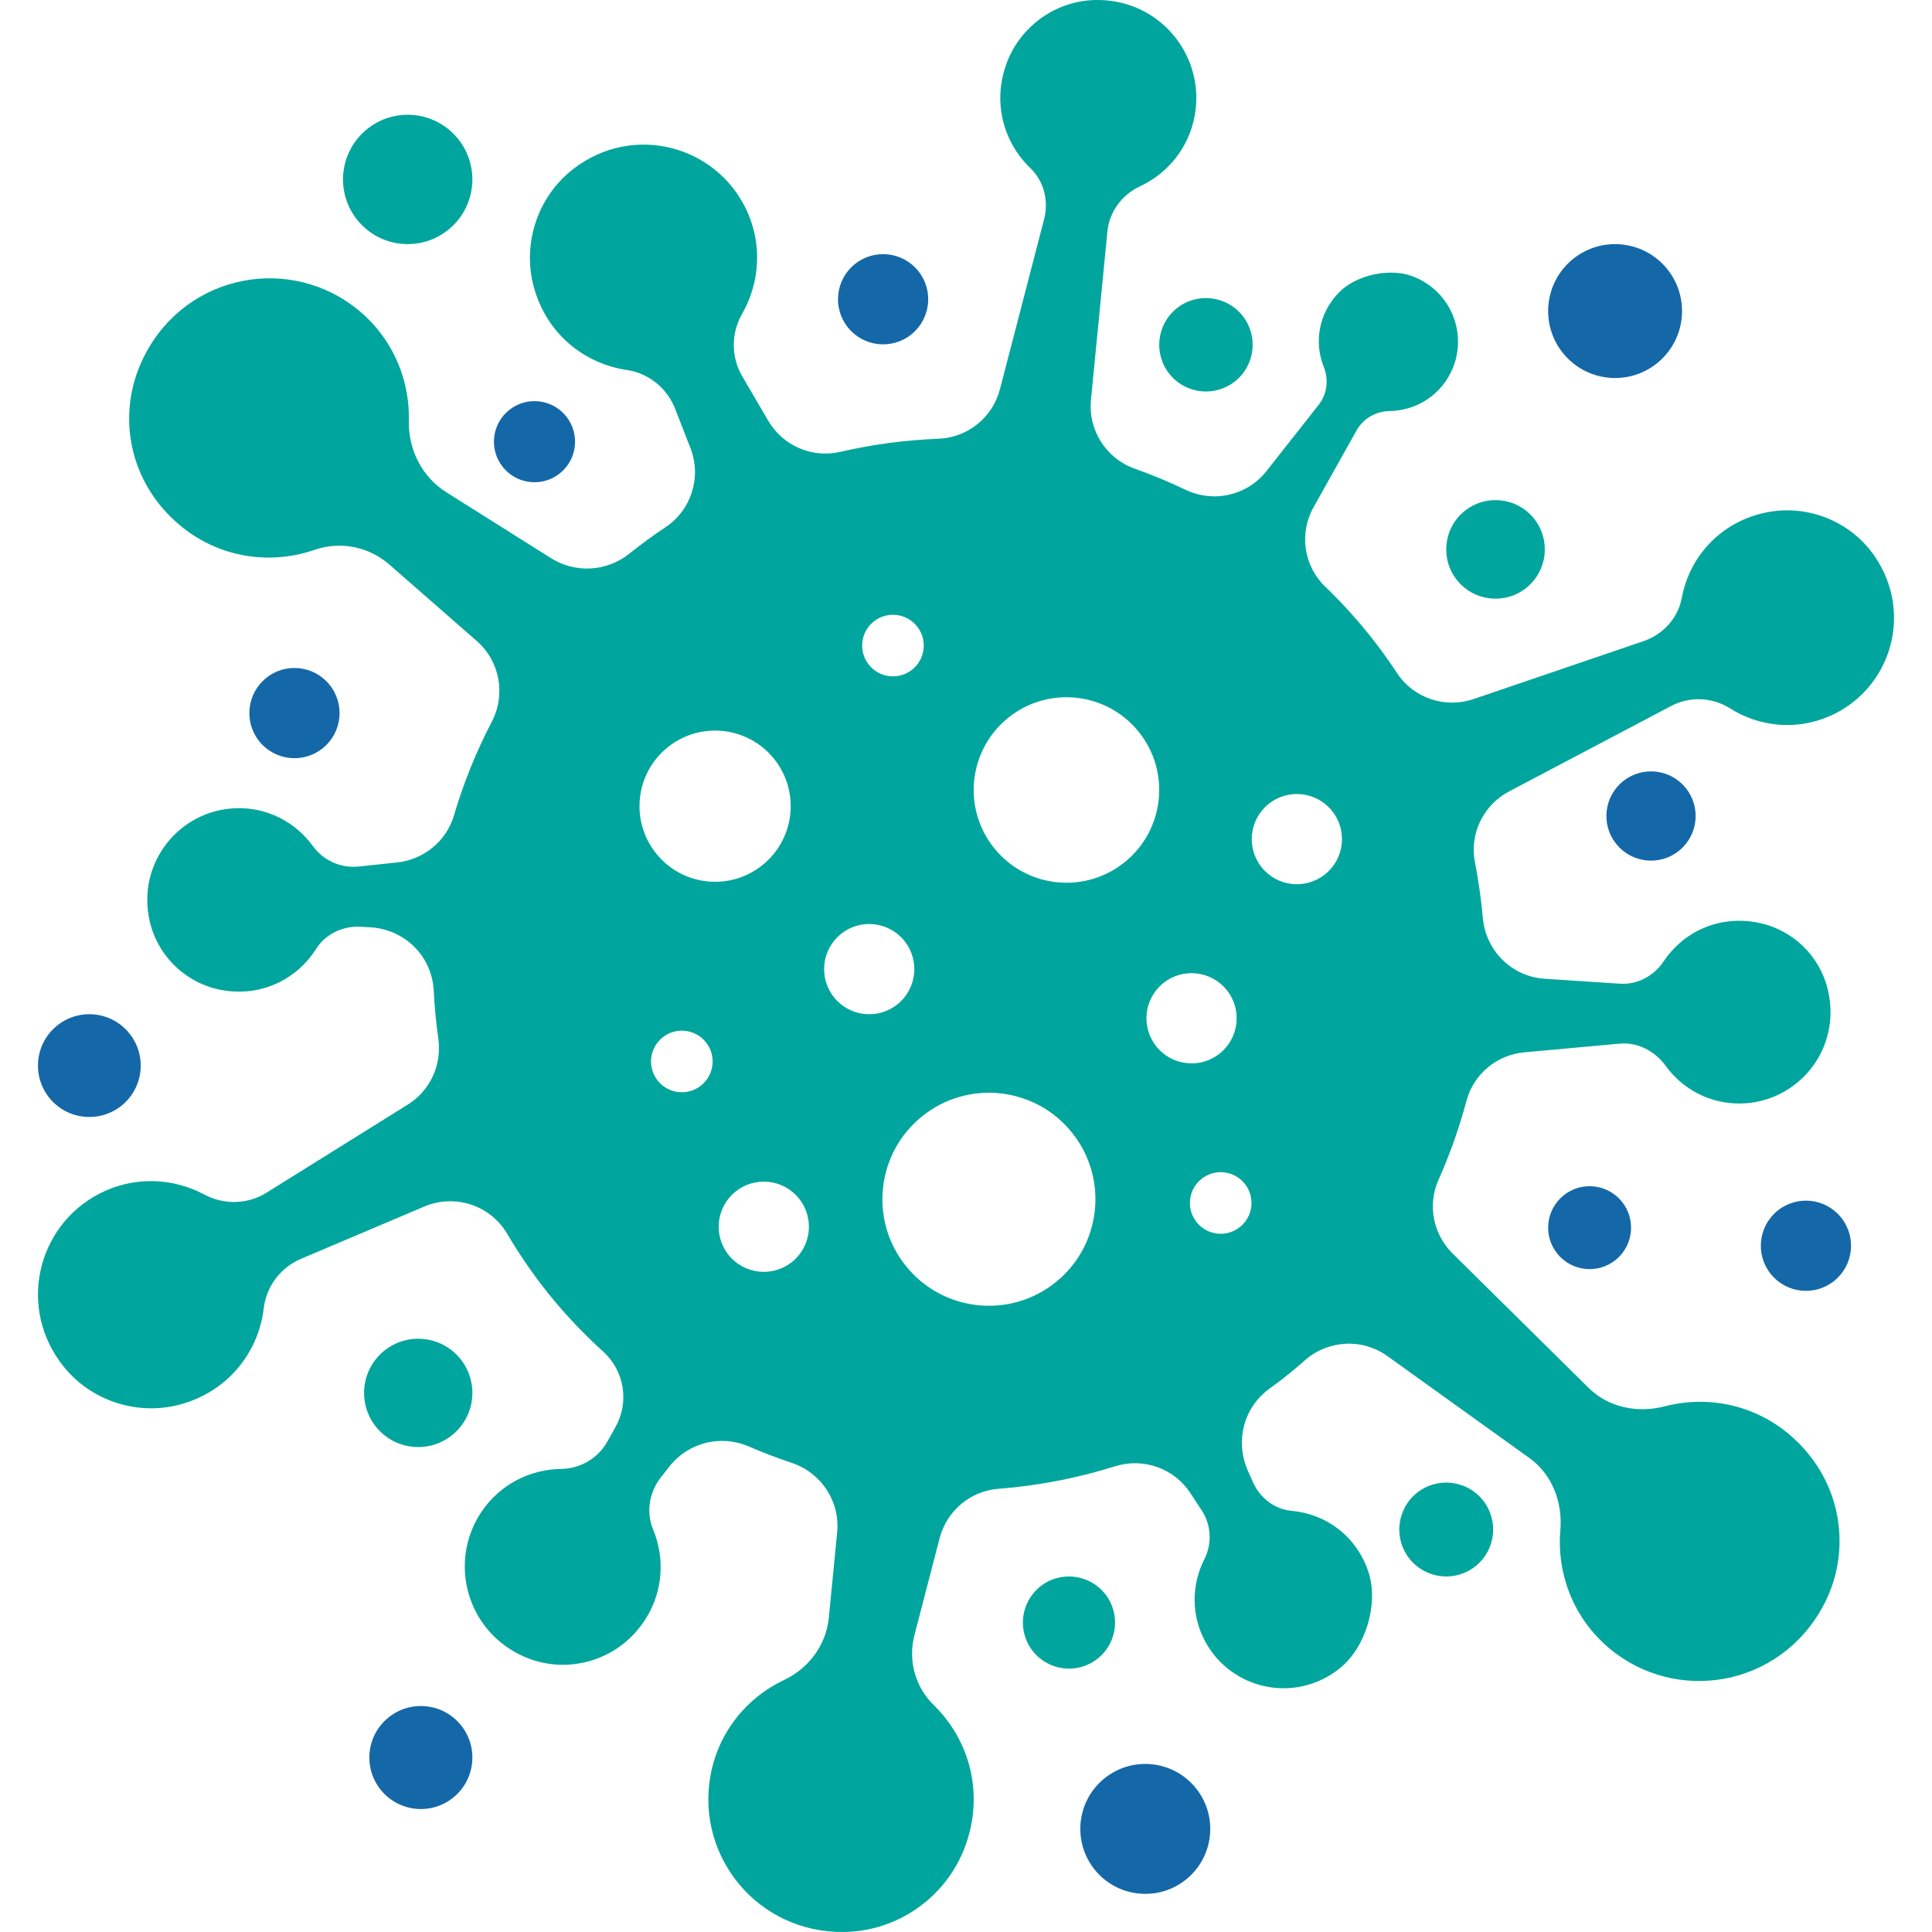
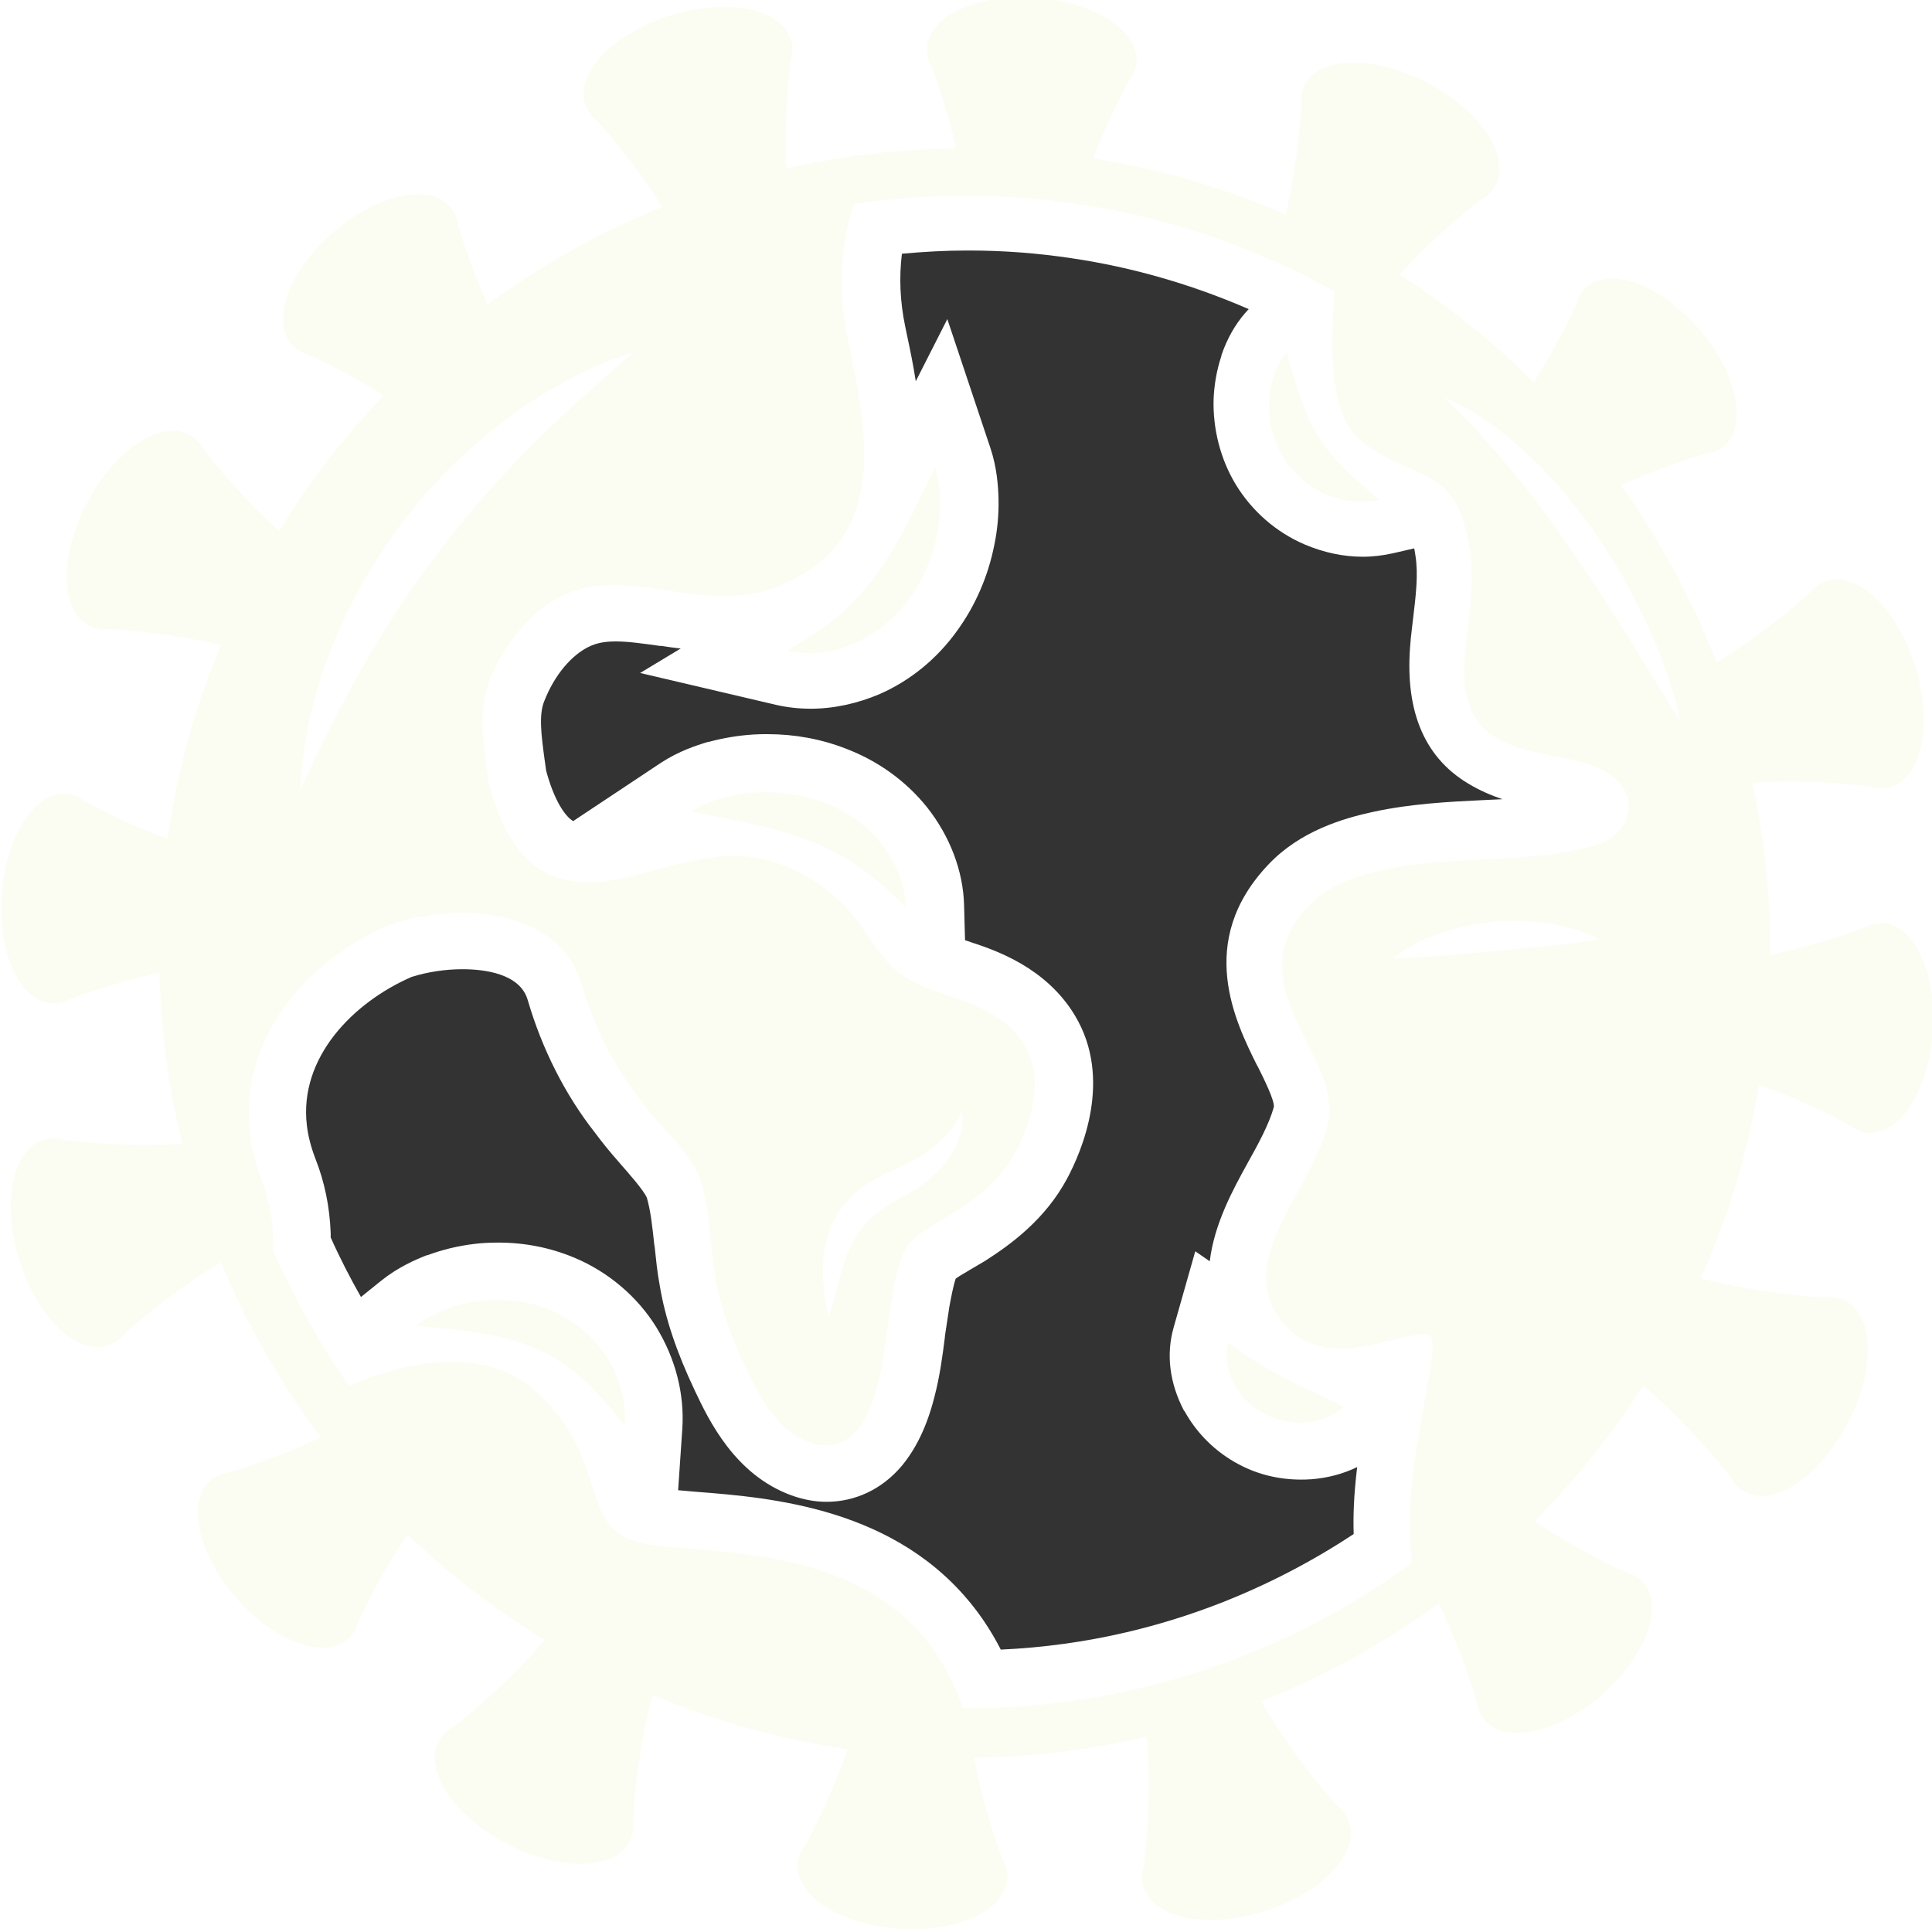
- <svg xmlns="http://www.w3.org/2000/svg" version="1.1" id="Layer_1" x="0px" y="0px" width="600px" height="600px" viewBox="0 0 600 600" enable-background="new 0 0 600 600" xml:space="preserve">
-   <path id="Color_x5F_2" fill="#00A69D" d="M143.008,422.063c5.807,7.248,4.639,17.832-2.609,23.64  c-7.248,5.807-17.832,4.639-23.64-2.609c-5.807-7.248-4.639-17.832,2.609-23.64C126.616,413.646,137.2,414.814,143.008,422.063z   M365.441,95.752c-6.254,5.011-7.262,14.142-2.251,20.396s14.142,7.262,20.396,2.251c6.254-5.011,7.262-14.142,2.251-20.396  C380.826,91.749,371.695,90.741,365.441,95.752z M440.023,463.63c-6.283,5.034-7.296,14.208-2.262,20.492s14.208,7.296,20.492,2.262  s7.296-14.208,2.262-20.492S446.306,458.596,440.023,463.63z M454.875,158.672c-6.598,5.286-7.661,14.92-2.375,21.518  c5.286,6.598,14.92,7.661,21.518,2.375c6.598-5.286,7.661-14.92,2.375-21.518C471.106,154.45,461.472,153.386,454.875,158.672z   M582.144,172.669c12.383,17.967,4.879,41.634-14.076,49.799c-10.44,4.497-21.846,3.171-30.774-2.466  c-5.526-3.489-12.475-3.819-18.257-0.771l-50.371,26.553c-7.992,4.213-12.36,13.159-10.613,22.023  c1.125,5.708,1.941,11.456,2.449,17.22c0.898,10.183,8.942,18.253,19.142,18.926c7.894,0.521,16.789,1.107,23.418,1.545  c5.476,0.361,10.568-2.401,13.616-6.964c6.018-9.007,16.997-14.394,29.175-12.016c10.709,2.091,19.175,10.102,21.764,20.702  c4.532,18.555-9.276,35.26-27.151,35.484c-9.513,0.119-17.921-4.491-23.123-11.629c-3.378-4.634-8.666-7.479-14.377-6.959  l-29.571,2.695c-8.547,0.779-15.761,6.768-17.973,15.06c-2.233,8.375-5.127,16.589-8.691,24.559  c-3.472,7.766-1.66,16.882,4.391,22.861l42.195,41.69c6.222,6.148,15.209,7.963,23.675,5.765  c15.987-4.152,33.971,0.813,45.519,15.915c10.189,13.324,11.621,31.308,3.69,46.087c-13.588,25.319-45.833,30.527-66.52,13.066  c-11.123-9.388-16.234-23.138-15.103-36.603c0.734-8.743-2.535-17.328-9.662-22.444l-44.048-31.622  c-7.837-5.626-18.505-5.023-25.714,1.389c-1.695,1.508-3.434,2.982-5.226,4.418c-1.833,1.469-3.694,2.875-5.578,4.229  c-8.011,5.756-10.989,16.267-6.718,25.787l1.556,3.468c2.172,4.84,6.724,8.299,12.007,8.774  c10.471,0.942,20.155,7.765,23.837,19.143c3.179,9.826-0.951,23.419-9.044,29.834c-13.867,10.991-33.542,6.529-41.638-8.285  c-4.526-8.283-4.312-17.815-0.344-25.634c2.455-4.838,2.19-10.607-0.777-15.15l-3.515-5.382  c-5.043-7.722-14.603-11.125-23.404-8.367c-11.86,3.717-24.011,6.053-36.224,6.992c-8.738,0.672-16.07,6.845-18.273,15.327  l-7.836,30.172c-2.018,7.769,0.247,16.043,5.992,21.648c11.123,10.852,15.912,27.673,9.652,44.203  c-5.898,15.575-20.883,26.081-37.536,26.283c-26.777,0.325-45.906-23.42-41.465-48.431c2.416-13.605,11.276-24.346,22.872-29.827  c7.703-3.641,13.078-10.878,13.906-19.358l2.589-26.513c0.94-9.625-4.979-18.518-14.154-21.576  c-4.476-1.492-8.895-3.179-13.244-5.063c-8.686-3.762-18.809-1.276-24.658,6.166l-2.688,3.419  c-3.608,4.59-4.653,10.793-2.416,16.185c4.42,10.658,2.738,23.543-6.407,32.938c-8.53,8.763-21.731,11.508-33.026,6.821  c-18.38-7.625-24.386-29.46-13.943-45.134c5.76-8.643,15.159-13.305,24.806-13.433c5.971-0.079,11.458-3.285,14.37-8.498  l2.544-4.555c4.326-7.744,2.717-17.433-3.853-23.392c-6.08-5.514-11.824-11.539-17.122-18.152  c-4.742-5.918-8.947-12.083-12.684-18.428c-5.23-8.879-16.243-12.487-25.73-8.464l-38.308,16.245  c-6.323,2.681-10.756,8.53-11.564,15.35c-1.564,13.206-10.481,25.225-24.963,29.596c-13.512,4.078-28.355-0.491-37.187-11.501  c-14.451-18.014-8.349-43.572,11.031-53.648c10.674-5.55,22.817-5.025,32.676,0.238c6.101,3.257,13.461,3.071,19.329-0.59  l43.872-27.372c6.945-4.333,10.609-12.364,9.455-20.468c-0.705-4.951-1.182-9.92-1.43-14.895  c-0.529-10.601-8.899-19.123-19.931-19.69l-2.915-0.15c-5.457-0.281-10.765,2.269-13.681,6.891  c-5.776,9.155-16.571,14.828-28.725,12.87c-11.252-1.813-20.416-10.368-22.947-21.481c-4.146-18.201,9.319-34.627,26.966-35.103  c9.718-0.262,18.357,4.408,23.663,11.716c3.284,4.523,8.698,6.987,14.256,6.399l11.906-1.259  c8.284-0.876,15.328-6.589,17.685-14.579c2.954-10.012,6.887-19.769,11.761-29.131c4.396-8.445,2.51-18.789-4.656-25.057  l-27.148-23.748c-6.364-5.567-15.225-7.34-23.216-4.575c-15.88,5.495-34.532,1.737-47.176-12.881  c-10.89-12.59-13.483-30.115-6.676-45.306c11.863-26.472,43.98-33.804,65.814-17.537c11.673,8.697,17.606,22.112,17.295,35.62  c-0.207,8.973,4.073,17.452,11.668,22.234l32.483,20.453c7.573,4.768,17.336,4.211,24.317-1.389l0.117-0.094  c3.609-2.892,7.313-5.582,11.091-8.093c8.058-5.355,11.296-15.596,7.778-24.608l-4.784-12.258  c-2.497-6.398-8.216-10.999-15.01-12.004c-13.154-1.946-24.911-11.208-28.86-25.811c-3.684-13.625,1.312-28.328,12.573-36.837  c18.424-13.922,43.795-7.082,53.306,12.581c5.238,10.83,4.363,22.952-1.184,32.654c-3.433,6.005-3.46,13.367,0.03,19.339  l8.089,13.842c4.534,7.758,13.583,11.691,22.338,9.668c10.061-2.325,20.268-3.675,30.492-4.065  c9.072-0.346,16.844-6.59,19.126-15.377l13.729-52.864c1.467-5.65-0.059-11.753-4.268-15.798  c-8.319-7.995-11.938-20.475-7.321-32.747c4.306-11.446,15.303-19.247,27.529-19.477c19.896-0.374,34.145,17.227,30.853,35.772  c-1.794,10.103-8.401,18.069-17.034,22.098c-5.606,2.616-9.512,7.877-10.114,14.034l-5.103,52.259  c-0.92,9.419,4.706,18.235,13.626,21.4c5.354,1.9,10.619,4.084,15.776,6.55c8.705,4.162,19.125,1.775,25.096-5.805l16.173-20.531  c2.626-3.333,3.228-7.808,1.651-11.747c-3.023-7.548-1.766-16.609,4.709-23.216c5.394-5.505,15.988-7.771,23.144-4.906  c13.289,5.321,17.662,20.994,10.172,32.209c-4.091,6.125-10.754,9.43-17.594,9.527c-4.26,0.061-8.182,2.309-10.264,6.026  c-3.54,6.321-8.896,15.886-13.366,23.868c-4.516,8.065-3.077,18.185,3.579,24.599c4.845,4.668,9.456,9.683,13.777,15.075  c3.073,3.835,5.918,7.775,8.563,11.8c5.13,7.806,14.928,11.101,23.769,8.089l52.768-17.979c6.069-2.068,10.736-7.157,11.91-13.46  c2.314-12.424,11.565-23.243,25.589-26.388C560.899,156.363,574.575,161.687,582.144,172.669z M248.135,372.222  c-4.837-6.038-13.653-7.01-19.69-2.173c-6.038,4.837-7.011,13.653-2.173,19.69c4.837,6.038,13.653,7.011,19.691,2.173  C251.999,387.075,252.972,378.259,248.135,372.222z M219.211,323.668c-3.303-4.122-9.321-4.786-13.443-1.484  c-4.122,3.303-4.786,9.321-1.484,13.443c3.303,4.122,9.321,4.786,13.443,1.484C221.85,333.809,222.514,327.79,219.211,323.668z   M332.928,351.76c-11.422-14.256-32.239-16.554-46.495-5.132c-14.257,11.422-16.554,32.239-5.132,46.496  c11.422,14.257,32.239,16.554,46.496,5.132C342.052,386.833,344.35,366.016,332.928,351.76z M278.702,311.903  c6.037-4.837,7.011-13.653,2.173-19.69s-13.653-7.011-19.69-2.173c-6.038,4.837-7.011,13.653-2.173,19.691  C263.849,315.767,272.664,316.74,278.702,311.903z M240.403,235.688c-8.107-10.119-22.883-11.75-33.002-3.643  c-10.119,8.107-11.75,22.883-3.643,33.002c8.107,10.119,22.883,11.75,33.002,3.642C246.88,260.582,248.511,245.807,240.403,235.688z   M386.562,367.617c-3.303-4.122-9.321-4.786-13.443-1.484c-4.122,3.303-4.786,9.321-1.484,13.443s9.321,4.786,13.443,1.484  C389.2,377.758,389.864,371.739,386.562,367.617z M269.852,206.468c3.303,4.122,9.321,4.786,13.443,1.484  c4.122-3.303,4.786-9.321,1.484-13.443c-3.303-4.122-9.321-4.786-13.443-1.484C267.214,196.327,266.55,202.346,269.852,206.468z   M380.981,307.474c-4.837-6.038-13.653-7.01-19.69-2.173c-6.038,4.837-7.01,13.653-2.173,19.69s13.653,7.011,19.69,2.173  C384.846,322.327,385.819,313.512,380.981,307.474z M353.677,227.324c-9.948-12.416-28.077-14.417-40.493-4.469  c-12.416,9.948-14.417,28.077-4.469,40.493c9.948,12.416,28.077,14.417,40.493,4.469  C361.624,257.869,363.625,239.74,353.677,227.324z M413.684,251.839c-4.837-6.038-13.653-7.011-19.69-2.173  s-7.01,13.653-2.173,19.69c4.837,6.037,13.653,7.01,19.69,2.173C417.548,266.692,418.521,257.876,413.684,251.839z M323.032,492.727  c-6.168,4.942-7.163,13.949-2.22,20.118c4.942,6.169,13.949,7.163,20.118,2.22c6.168-4.942,7.163-13.949,2.22-20.118  C338.207,488.779,329.2,487.785,323.032,492.727z M114.056,40.051c-8.657,6.936-10.052,19.576-3.116,28.233  c6.936,8.657,19.576,10.052,28.233,3.116c8.657-6.936,10.052-19.576,3.116-28.233S122.713,33.115,114.056,40.051z" />
-   <path id="Color_x5F_1" fill="#1568A8" d="M40.2,320.954c5.51,6.878,4.402,16.92-2.476,22.431s-16.92,4.402-22.431-2.476  s-4.402-16.92,2.476-22.431S34.69,314.076,40.2,320.954z M485.617,371.215c-5.55,4.447-6.444,12.55-1.998,18.1  c4.447,5.55,12.55,6.444,18.1,1.998c5.55-4.447,6.444-12.55,1.998-18.1C499.27,367.663,491.166,366.768,485.617,371.215z   M265.499,82.005c-6.038,4.837-7.011,13.653-2.173,19.69c4.837,6.037,13.653,7.011,19.69,2.173c6.037-4.837,7.01-13.653,2.173-19.69  S271.537,77.168,265.499,82.005z M371.425,555.365c6.967,8.696,5.566,21.394-3.13,28.361c-8.696,6.967-21.394,5.566-28.361-3.13  c-6.967-8.696-5.566-21.394,3.13-28.361C351.76,545.267,364.457,546.669,371.425,555.365z M143.189,535.815  c5.524,6.894,4.413,16.961-2.482,22.485c-6.894,5.524-16.961,4.413-22.485-2.482c-5.524-6.894-4.413-16.961,2.482-22.485  C127.598,527.809,137.665,528.921,143.189,535.815z M175.824,129.295c4.35,5.429,3.475,13.357-1.954,17.707  c-5.429,4.35-13.357,3.475-17.707-1.954c-4.35-5.429-3.475-13.357,1.954-17.707S171.474,123.865,175.824,129.295z M523.551,244.754  c4.786,5.973,3.823,14.694-2.15,19.48c-5.973,4.786-14.694,3.823-19.48-2.15c-4.786-5.973-3.823-14.694,2.15-19.48  C510.044,237.818,518.765,238.781,523.551,244.754z M102.377,212.699c4.837,6.037,3.864,14.853-2.173,19.69  c-6.037,4.837-14.853,3.864-19.69-2.173c-4.837-6.037-3.864-14.853,2.173-19.69C88.724,205.688,97.539,206.661,102.377,212.699z   M517.808,83.604c7.18,8.961,5.736,22.046-3.226,29.226c-8.961,7.18-22.046,5.736-29.226-3.226s-5.736-22.046,3.226-29.226  C497.543,73.198,510.628,74.642,517.808,83.604z M571.779,378.119c4.837,6.037,3.864,14.853-2.173,19.69s-14.853,3.864-19.69-2.173  c-4.837-6.037-3.864-14.853,2.173-19.69C558.126,371.108,566.942,372.081,571.779,378.119z" />
+ <svg xmlns="http://www.w3.org/2000/svg" version="1.1" id="Layer_1" x="0px" y="0px" width="600px" height="600px" viewBox="0 0 600 600" style="enable-background:new 0 0 600 600;" xml:space="preserve">
+   <style type="text/css">
+ 	.st0{fill:#fafcf1f3;}
+ 	.st1{fill:#333;}
+ </style>
+   <path id="color_x5F_2" class="st0" d="M573.8,442.1c8.6-16.4,8.3-33.5-0.6-38.1c-1.9-1-4.1-1.4-6.4-1.1c0,0-19.4-0.8-38.6-5.9  c8.5-18.9,14.6-39,18.1-60.1c15.5,5.5,28,12.5,28,12.5c1.8,1.4,3.8,2.2,5.9,2.4c9.8,0.7,18.8-13.3,20.1-31.3  c1.3-18-5.6-33.1-15.4-33.8c-2.1-0.1-4.2,0.4-6.2,1.5c0,0-13.1,5.1-28.9,8.3c0-0.3,0-0.7,0-1c0-18-1.9-35.5-5.6-52.4  c18.9-1.3,36.7,1.2,36.7,1.2c2.2,0.6,4.4,0.7,6.5,0c9.6-3,12.9-19.8,7.4-37.4c-5.5-17.6-17.8-29.5-27.4-26.5  c-2.1,0.7-3.9,1.9-5.3,3.7c0,0-13,11.9-29,21.6c-7.6-19.6-17.6-38.1-29.7-55c13.9-6.3,26.2-9.8,26.3-9.8c2.2-0.3,4.2-1.1,5.8-2.5  c7.4-6.4,3.9-22.7-7.9-36.3c-11.8-13.6-27.4-19.4-34.8-13c-1.6,1.4-2.7,3.2-3.3,5.4c0,0-5.1,11.6-13.2,24.2  c-12.6-12.5-26.5-23.8-41.6-33.4C446.7,72,459.9,62,459.9,62c2-1.1,3.6-2.6,4.6-4.6c4.7-8.9-4.8-23.1-21.2-31.7  c-16.4-8.6-33.5-8.3-38.1,0.6c-1,1.9-1.4,4.1-1.1,6.4c0,0-0.7,16.4-4.8,33.9c-18.8-8.2-38.9-14.1-59.8-17.4c5.2-13.6,11-24,11.1-24  c1.4-1.8,2.2-3.8,2.4-5.9c0.7-9.8-13.3-18.8-31.3-20c-18-1.3-33.1,5.6-33.8,15.4c-0.1,2.1,0.4,4.2,1.5,6.2c0,0,4.3,11.1,7.5,25.2  c-17.5,0.2-35.1,2.2-52.7,6.2c-0.8-17.7,1.4-33.6,1.4-33.6c0.6-2.2,0.7-4.4,0-6.5c-3-9.6-19.8-12.9-37.4-7.4  c-17.6,5.5-29.5,17.8-26.5,27.4c0.7,2.1,1.9,3.9,3.7,5.3c0,0,10.9,11.8,20.3,26.8c-19.7,7.9-37.9,18.2-54.3,30.3  c-5.9-13.2-9.1-24.6-9.1-24.6c-0.3-2.2-1.1-4.2-2.5-5.8c-6.4-7.4-22.7-3.9-36.3,7.9c-13.6,11.8-19.4,27.4-13,34.8  c1.4,1.6,3.2,2.7,5.4,3.3c0,0,11,4.9,23.3,12.6c-12.4,12.9-23.3,27-32.5,42.1c-13.4-12.1-23.4-25.2-23.4-25.3  c-1.1-2-2.6-3.6-4.6-4.6c-8.9-4.7-23.1,4.8-31.7,21.2c-8.6,16.4-8.3,33.5,0.7,38.1c1.9,1,4.1,1.4,6.4,1.1c0,0,16.8,0.7,34.5,4.9  c-8,19.2-13.6,39.4-16.6,60.2c-14.3-5.3-25.5-11.6-25.5-11.6c-1.8-1.4-3.8-2.2-5.9-2.4c-9.8-0.7-18.8,13.3-20.1,31.3  c-1.3,18,5.6,33.1,15.4,33.8c2.1,0.2,4.2-0.4,6.2-1.5c0,0,12.3-4.7,27.4-8c0.4,17.6,2.8,35.4,7.1,53.1c-18.9,1.3-36.7-1.2-36.7-1.2  c-2.2-0.6-4.4-0.7-6.5,0c-9.6,3-12.9,19.8-7.4,37.4c5.5,17.6,17.8,29.5,27.4,26.5c2.1-0.6,3.9-1.9,5.3-3.7c0,0,13.5-12.4,29.9-22.2  c8.2,19.8,18.7,38,31.1,54.4c-14.8,7-28.6,10.9-28.6,10.9c-2.2,0.3-4.2,1.1-5.8,2.5c-7.4,6.4-3.9,22.7,7.9,36.3  c11.8,13.6,27.4,19.4,34.8,13c1.6-1.4,2.7-3.2,3.3-5.4c0,0,5.9-13.4,15.2-27.2c13.1,12.5,27.4,23.5,42.7,32.8  c-12.8,15.2-28.4,27-28.4,27c-2,1.1-3.6,2.6-4.6,4.6c-4.7,8.9,4.8,23.1,21.2,31.7c16.4,8.6,33.5,8.3,38.1-0.7c1-1.9,1.4-4.1,1.1-6.4  c0,0,0.8-19.8,6.1-39.1c19.3,8.1,39.6,13.8,60.5,16.9c-5.6,16.3-13.1,29.8-13.1,29.8c-1.4,1.8-2.2,3.8-2.4,5.9  C247,588.7,261,597.7,279,599c18,1.3,33.1-5.6,33.8-15.4c0.2-2.1-0.4-4.2-1.5-6.2c0,0-5.6-14.6-8.8-31.5c17.8-0.2,35.7-2.4,53.6-6.5  c1.9,20.2-0.9,40.3-0.9,40.3c-0.6,2.2-0.7,4.4,0,6.5c3,9.6,19.8,12.9,37.4,7.4c17.6-5.5,29.5-17.8,26.5-27.4  c-0.6-2.1-1.9-3.9-3.7-5.3c0,0-13.8-15-23.7-32.6c20-7.9,38.4-18.1,55.1-30.3c7.6,15.5,11.8,30.5,11.8,30.5c0.3,2.2,1.1,4.2,2.5,5.8  c6.4,7.4,22.7,3.9,36.3-7.9c13.6-11.8,19.4-27.4,13-34.8c-1.4-1.6-3.2-2.7-5.4-3.3c0,0-14.2-6.3-28.4-15.9  c12.7-12.8,23.9-26.8,33.5-41.8c0.1-0.1,0.2-0.2,0.2-0.3c15.3,12.9,27.3,28.6,27.3,28.6c1.1,2,2.6,3.6,4.6,4.6  C551,468,565.2,458.5,573.8,442.1z M136.6,170.9c-8.6,11.2-16.4,23-23.5,35.4c-7.1,12.4-13.4,25.3-19.8,38.8  c0.5-12.8,3.2-25.6,7.4-37.8c0.7-2,1.4-3.9,2.2-5.9c2.3-5.8,4.9-11.5,7.9-17c4.2-7.8,9-15.3,14.3-22.3c5.5-7.2,11.5-13.9,18.1-20.1  c4.4-4.2,9.1-8.1,13.9-11.7c3.6-2.7,7.4-5.3,11.3-7.7c8.9-5.5,18.3-10.1,28.3-13.2c-11.3,9.8-22,19.3-32.1,29.5  C154.5,149,145.2,159.7,136.6,170.9z M256.1,387.9c0.6-3.6,1.8-7.4,3.9-10.8c2.1-3.4,4.9-6.2,8-8.5c3.1-2.2,6.3-3.9,9.6-5.3  c2.9-1.2,5.7-2.6,8.3-4.2c2.6-1.6,5.1-3.5,7.3-5.8c2.2-2.3,4.2-4.9,5.5-8.1c0.4,1.7,0.2,3.6-0.1,5.4c-0.3,1.8-0.9,3.6-1.7,5.2  c-1.6,3.4-3.9,6.4-6.6,8.9c-2.7,2.6-5.8,4.6-9,6.4c-2.8,1.5-5.5,3.1-7.9,4.9c-2.4,1.8-4.5,3.7-6.2,6c-1.7,2.2-3,4.9-4.2,7.8  c-2.2,5.9-3.5,12.6-5.7,19.3C255.8,402.1,255,395.2,256.1,387.9z M300.4,530.3c-0.5,0-1,0-1.4,0c-2.6-7.8-6.2-14.3-10.4-19.8  c-19.3-25.1-52.3-27.8-73.9-29.5c-5.3-0.4-9.8-0.8-13.4-1.4c-12.2-2.1-14.2-8.2-17.4-18.3c-2.8-8.6-6.3-19.4-17.9-29.5  c-6.7-5.9-15.4-8.9-25.7-8.9c-11.4,0-22.9,3.6-31.9,7.4c-9.2-13.1-17.1-27.2-23.6-42c0.1-1.5,0-2.9,0-4.4c-0.2-6.1-1.4-12-3.5-17.4  c-2-5-3.2-9.9-3.7-14.7c-3.4-29.1,17.5-53.7,43.9-64.8c6.8-2.2,14.5-3.5,21.9-3.5c9.3,0,31.4,2.2,37.3,22.3  c4.7,16.2,12.1,28,18,35.5c1.9,2.7,4.1,5.3,6.6,8.1l0.6,0.6c4.3,4.8,10.2,11.4,11.9,17.2c1.7,5.7,2.3,11.6,2.9,17.8  c0.4,3.8,0.8,7.7,1.4,11.6c1.5,8.6,4.5,17.7,9.4,28c4.7,9.9,10.1,19.8,20.1,23.4c1.7,0.6,3.3,0.9,4.8,0.9c0,0,0,0,0,0  c7.6,0,13.1-6.5,16.3-19.3c1.4-5.4,2.1-10.9,2.8-16.2c0.4-3.2,0.9-6.4,1.4-9.6l0.1-0.8c0.8-4.7,1.7-9.5,3.5-13.7  c2-4.6,6.6-7.3,11.5-10.1c1.3-0.8,2.7-1.6,3.9-2.4c7-4.4,14.7-10.1,19.4-18.8c2.5-4.7,10.3-21.1,3-33.2  c-5.2-8.8-14.6-12.5-22.9-15.3c-5.3-1.8-10.8-3.7-14.9-6.5c-2.5-1.7-4.7-3.8-7.1-7c-1.2-1.6-2.4-3.2-3.6-5c-1-1.4-2-2.9-3-4.3  c-9.5-12.9-24.5-20.9-39-20.9c-2.3,0-4.6,0.2-6.8,0.6c-6.1,0.7-12,2.3-17.6,3.8c-7,1.9-13.7,3.8-20.5,3.8c-3.5,0-6.7-0.5-9.9-1.5  c-12.7-4-18.6-18.8-21.3-29.8c-0.2-1.5-0.4-3.1-0.6-4.6c-1.2-9.4-2.4-18.3,0.9-26.7c5-12.6,13.6-22.4,23.7-26.8  c4.4-2,9.2-2.9,14.9-2.9c5.4,0,10.9,0.8,16.7,1.7c5.8,0.9,11.7,1.7,17.7,1.7c6,0,11.2-0.9,16.1-2.8c35.2-13.6,28.3-47.2,22.8-74.1  l-0.6-2.8c-3-14.6-2.4-28.7,1.8-42c11.2-1.7,22.7-2.6,34.4-2.6c0.3,0,0.5,0,0.8,0c11.8,0,23.3,0.9,34.6,2.6  c21.1,3.1,41.4,9.1,60.3,17.5c6.6,2.9,13.1,6.2,19.3,9.7c-0.6,7.3-0.9,13.7-0.7,19.3c0.4,13.1,3.1,21.7,8,26.1  c5.5,4.9,11,7.3,15.9,9.4c9.3,4,16,6.9,18.8,25.7c1.2,8.1,0.3,16-0.7,24.4c-0.2,2-0.5,3.9-0.7,5.9c-1,9.6-0.8,21.5,9.3,27.6  c5.7,3.4,12.1,4.6,18.3,5.8c7.2,1.4,13.9,2.7,19,7.1c3.4,3,4.7,6.8,3.9,10.7c-1,4.5-4.7,8.2-9.6,9.7c-11.2,3.4-23,4-35.4,4.6  c-10.1,0.5-20.6,1-30.7,3.2c-7,1.5-17.1,4.3-23.6,11.3c-14.1,14.9-6.9,29.5-0.4,42.4c4.3,8.6,8.3,16.8,6.6,24.7  c-1.6,7.3-5.6,14.6-9.5,21.7c-7.7,14-15.6,28.4-3.8,41.5c4.2,4.7,10,7.1,17.1,7.1c5.5,0,11.1-1.4,16.1-2.6c3.7-0.9,7.2-1.8,9.6-1.8  c1.1,0,1.9,0.2,2.2,0.5c0.2,0.2,0.7,0.9,0.7,3.3c-0.1,4-1.2,10.4-2.6,17.7c-1.3,7-2.8,15.1-3.7,23.5c-0.9,8.1-1.2,16.4-0.3,24.1  c0.1,0.6,0.1,1.3,0.2,1.9c-16.4,12-34.3,21.8-53.5,29.3c-10.1,3.9-20.6,7.2-31.4,9.7c-17.1,4-34.9,6.1-53.1,6.1  C300.5,530.3,300.4,530.3,300.4,530.3z M449,296.7c-5.3,0.4-10.6,0.8-16.2,0.9c4.4-3.7,9.5-6.1,14.8-7.9c5.3-1.8,10.7-2.9,16.3-3.4  c5.5-0.5,11.1-0.4,16.6,0.4c5.5,0.9,10.9,2.3,16,5c-5.6,1.1-10.9,1.6-16.2,2.1l-15.6,1.5L449,296.7z M469.7,146.4  c-2.5-3-5.1-6-7.7-9c-4.3-4.8-8.7-9.4-13.5-14c6,2.6,11.7,6.1,17,10.1c3.3,2.5,6.4,5.2,9.4,8c5.4,5.1,10.3,10.6,14.8,16.4  c2.1,2.6,4.1,5.3,6,8.1c6.1,8.8,11.3,18.1,15.8,27.8c2.9,6.3,5.5,12.8,7.5,19.4c1.1,3.5,2.1,7.1,2.8,10.7l-5.9-9.5l-10.7-17.3  c-5.5-8.8-11.1-17.5-17-26c-1.9-2.8-3.9-5.6-5.9-8.4C478.3,157.2,474.1,151.7,469.7,146.4z M398.5,142c-3.2-5.2-4.6-11.2-4.4-16.9  c0.1-2.9,0.6-5.7,1.5-8.3c0.9-2.6,2.1-5.2,4-7.4c1.6,5.4,2.8,10.1,4.4,14.4c1.5,4.3,3.2,8.1,5.3,11.5c2.1,3.5,4.6,6.6,7.8,9.8  c3.1,3.2,6.9,6.3,11.1,10.1c-5.6,1.3-11.2,0.5-16.6-1.7C406.4,151.2,401.6,147.1,398.5,142z M290.4,145.3c1.1,3.4,1.5,6.9,1.6,10.4  c0,3.5-0.3,7-1,10.5c-1.4,6.9-4.2,13.7-8.5,19.6c-4.3,5.9-10.1,10.9-16.9,13.9c-6.7,3-14.1,4-21.1,2.4c6.1-3.7,11.3-7,15.9-10.9  c4.5-3.9,8.3-8.1,11.8-12.8c3.4-4.7,6.5-9.9,9.4-15.4C284.5,157.4,287.2,151.6,290.4,145.3z M273.6,261.9c4.6,5.7,7.5,12.7,7.7,19.8  c-5.1-4.9-9.7-9.2-14.6-12.5c-4.9-3.4-10-6-15.4-8.1c-5.4-2.1-11.2-3.7-17.3-5.1c-6.1-1.4-12.4-2.6-19.3-4c3-2,6.3-3.2,9.7-4.2  c3.4-0.9,6.8-1.5,10.4-1.7c7-0.4,14.3,0.6,21.2,3.2C262.7,251.7,269,256.1,273.6,261.9z M188.6,421.8c4,6.4,5.9,13.7,5.4,20.9  c-4.6-5.6-8.6-10.6-13.2-14.6c-4.5-4-9.3-7.1-14.5-9.3c-5.3-2.3-11-3.7-17.2-4.8c-6.2-1-12.7-1.6-19.8-2.3c2.8-2.3,6.1-3.9,9.4-5.2  c3.4-1.3,6.9-2.1,10.5-2.5c7.2-0.8,15,0,22.1,3C178.4,410,184.6,415.3,188.6,421.8z M383.3,429.9c-2-3.9-3.1-8.3-1.9-12.8  c3.7,2.5,6.6,4.5,9.4,6.2c2.7,1.7,5.3,3.2,7.9,4.5c2.6,1.4,5.3,2.7,8.3,4.1c3,1.5,6.4,2.8,10.3,5.1c-3.4,3-7.5,4.4-11.8,4.8  c-4.3,0.3-8.8-0.6-12.8-2.7C388.8,437.1,385.4,433.8,383.3,429.9z" />
+   <path id="color_x5F_1" class="st1" d="M387.4,361.3l7.8,4.2c0,0,0,0,0,0c0,0,0,0,0,0L387.4,361.3c-4.4,8-10.3,18.7-11.7,30.4  l-4.5-3.1l-6.7,23.6c-2.4,8.4-1.3,17.3,3.2,25.9l0.1,0.1l0.1,0.1c3.8,6.9,9.7,12.7,16.7,16.4c5.9,3.2,12.6,4.8,19.4,4.8  c1,0,2,0,3-0.1l0.1,0l0.1,0c5.2-0.4,10-1.7,14.3-3.8c-0.1,0.5-0.1,1.1-0.2,1.6c-0.8,7-1.1,13.4-0.9,19.2  c-13,8.6-26.9,15.8-41.5,21.5c-9.5,3.7-19.2,6.7-29,9c-12.8,3-25.9,4.8-39.1,5.4c-2.3-4.5-5-8.8-8-12.7  c-24.1-31.3-63.2-34.5-86.5-36.3c-1.9-0.2-3.9-0.3-5.7-0.5l1.3-19.1c0.7-10.8-2.1-21.7-8-31.4c-5.9-9.6-15-17.3-25.5-21.7  c-7.4-3.1-15.3-4.7-23.6-4.7c-2.5,0-5,0.1-7.4,0.4c-5.1,0.6-10,1.8-14.6,3.5l-0.1,0l-0.1,0c-3.6,1.4-9.1,3.8-14.3,8l-6.2,5  c-3.4-6-6.6-12.2-9.4-18.5c0-0.4,0-0.9,0-1.3c-0.3-8.2-1.9-16-4.8-23.3c-1.3-3.4-2.2-6.8-2.6-10.2c-2.5-21.1,14.4-38.2,32.5-46.1  c5.1-1.6,10.6-2.4,15.8-2.4c6.5,0,17.9,1.2,20.3,9.6c4.4,15.1,11.6,29.4,20.9,41.2c2,2.7,4.4,5.7,7.4,9.1l0,0l0,0l0.6,0.7  c2.1,2.4,7.1,8,8.1,10.4c1.2,4.2,1.7,9,2.3,14.6l0.1,0.5c0.4,3.7,0.8,8,1.6,12.2c1.7,10.2,5.3,20.8,10.9,32.6  c4.3,9.1,12.4,26.1,30,32.5c3.6,1.3,7.2,2,10.9,2c8.9,0,17.2-3.9,23.3-11.1c4.5-5.4,7.9-12.4,10.2-21.5c1.7-6.5,2.5-12.7,3.2-18.2  l0.1-1c0.4-2.6,0.8-5.4,1.2-7.9l0.1-0.7c0.6-3.2,1.2-6.5,2-8.9c1-0.8,3.1-1.9,4.5-2.8l0.2-0.1c1.3-0.8,2.9-1.7,4.4-2.6  c8.3-5.3,18.7-13,25.4-25.4c4.7-8.7,14.3-31.1,2.6-50.7c-9-15.1-24.8-20.4-32.4-22.9c-0.5-0.2-1.1-0.4-1.8-0.6l-0.3-11  c-0.3-10.6-4.4-21.3-11.5-30.3c-6.5-8.1-15.2-14.4-25.2-18.2c-7.7-3-15.9-4.5-24.3-4.5c-1.4,0-2.8,0-4.3,0.1  c-4.9,0.3-9.5,1.1-14,2.3l-0.1,0l-0.1,0c-3.7,1.1-9.1,2.9-14.5,6.4l-27.4,18.2c-2.6-1.5-6-6.7-8.4-15.7c-0.1-0.8-0.2-1.5-0.3-2.2  l-0.2-1.4c-1-7.4-1.8-13.7-0.1-17.9c3.2-8.2,8.6-14.6,14.4-17.2c1.4-0.6,3.6-1.4,7.8-1.4c4.1,0,8.6,0.7,13.8,1.4l0.3,0l0.2,0  c1.9,0.3,3.9,0.6,5.9,0.8l-12.6,7.6l42.2,9.9c3.5,0.8,7.1,1.2,10.8,1.2c7.1,0,14.5-1.6,21.5-4.6c9.5-4.2,17.8-11,24-19.7  c5.6-7.7,9.6-16.9,11.5-26.6c1-4.8,1.4-9.6,1.3-14.2l0-0.1l0-0.1c-0.1-3.8-0.5-9.6-2.5-15.6l-13.4-40.1l-9.8,19.3  c-0.8-5.2-1.8-10-2.7-14.2l-0.6-2.9c-1.6-7.7-1.9-15.3-1-22.5c6.6-0.6,13.3-1,19.9-1c0.3,0,0.6,0,1,0c10.5,0,21.2,0.8,31.8,2.4  c19,2.8,37.5,8.2,55,15.8l-1.1,1.2c-3.1,3.6-5.6,7.9-7.4,13.2l0,0.1l0,0.1c-1.4,4.2-2.2,8.7-2.4,13.2c-0.3,9.3,2.1,18.8,6.9,26.7  c5,8.2,12.5,14.8,21.4,18.6c5.9,2.5,12,3.8,18,3.8c3.2,0,6.4-0.4,9.5-1.1l6.5-1.5c0.1,0.7,0.3,1.5,0.4,2.4  c0.9,5.8,0.1,12.3-0.8,19.8c-0.2,2-0.5,4-0.7,6.1l0,0.1l0,0.1c-2.1,21.1,3.8,36.1,17.8,44.5c3.6,2.2,7.2,3.7,10.7,4.9  c-2.1,0.1-4.2,0.2-6.4,0.3c-10.3,0.5-22,1.1-33.6,3.6c-9.3,2-22.8,5.9-32.7,16.4c-22.7,23.9-10.2,48.9-3.5,62.4l0.1,0.1  c1.9,3.8,5.4,10.8,5.1,12.8C394.1,349.2,390.7,355.4,387.4,361.3z" />
</svg>
